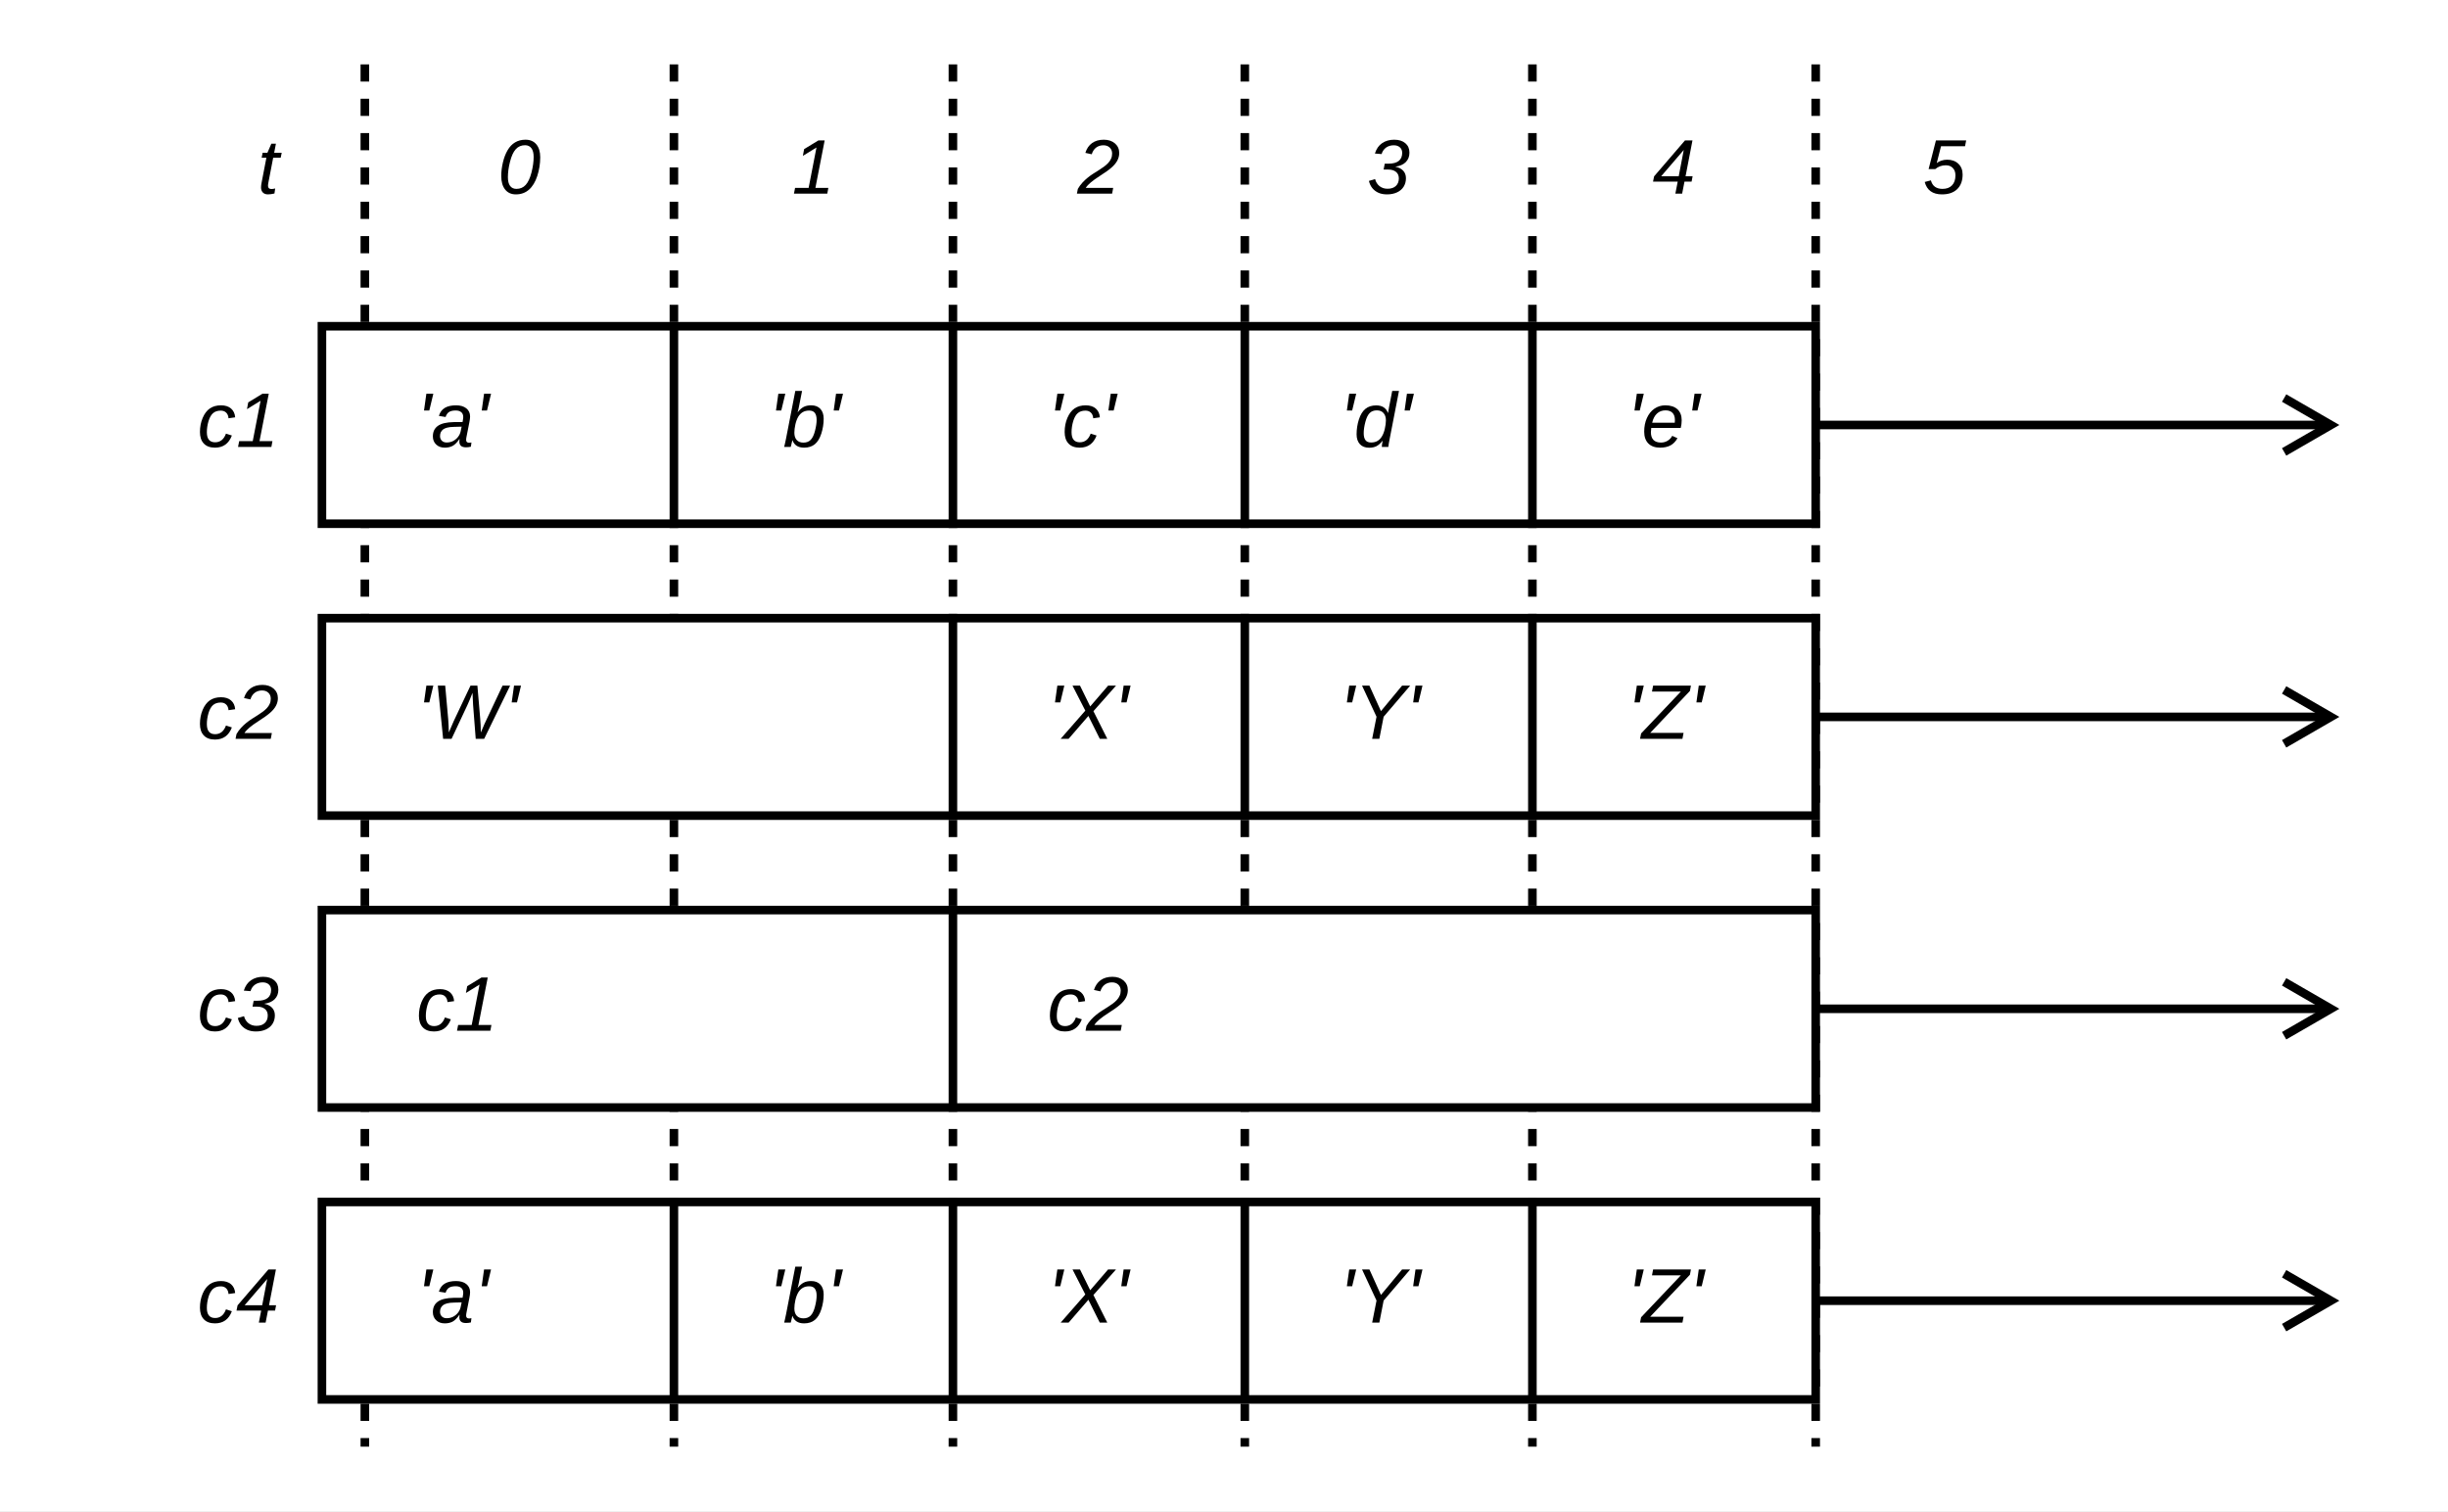
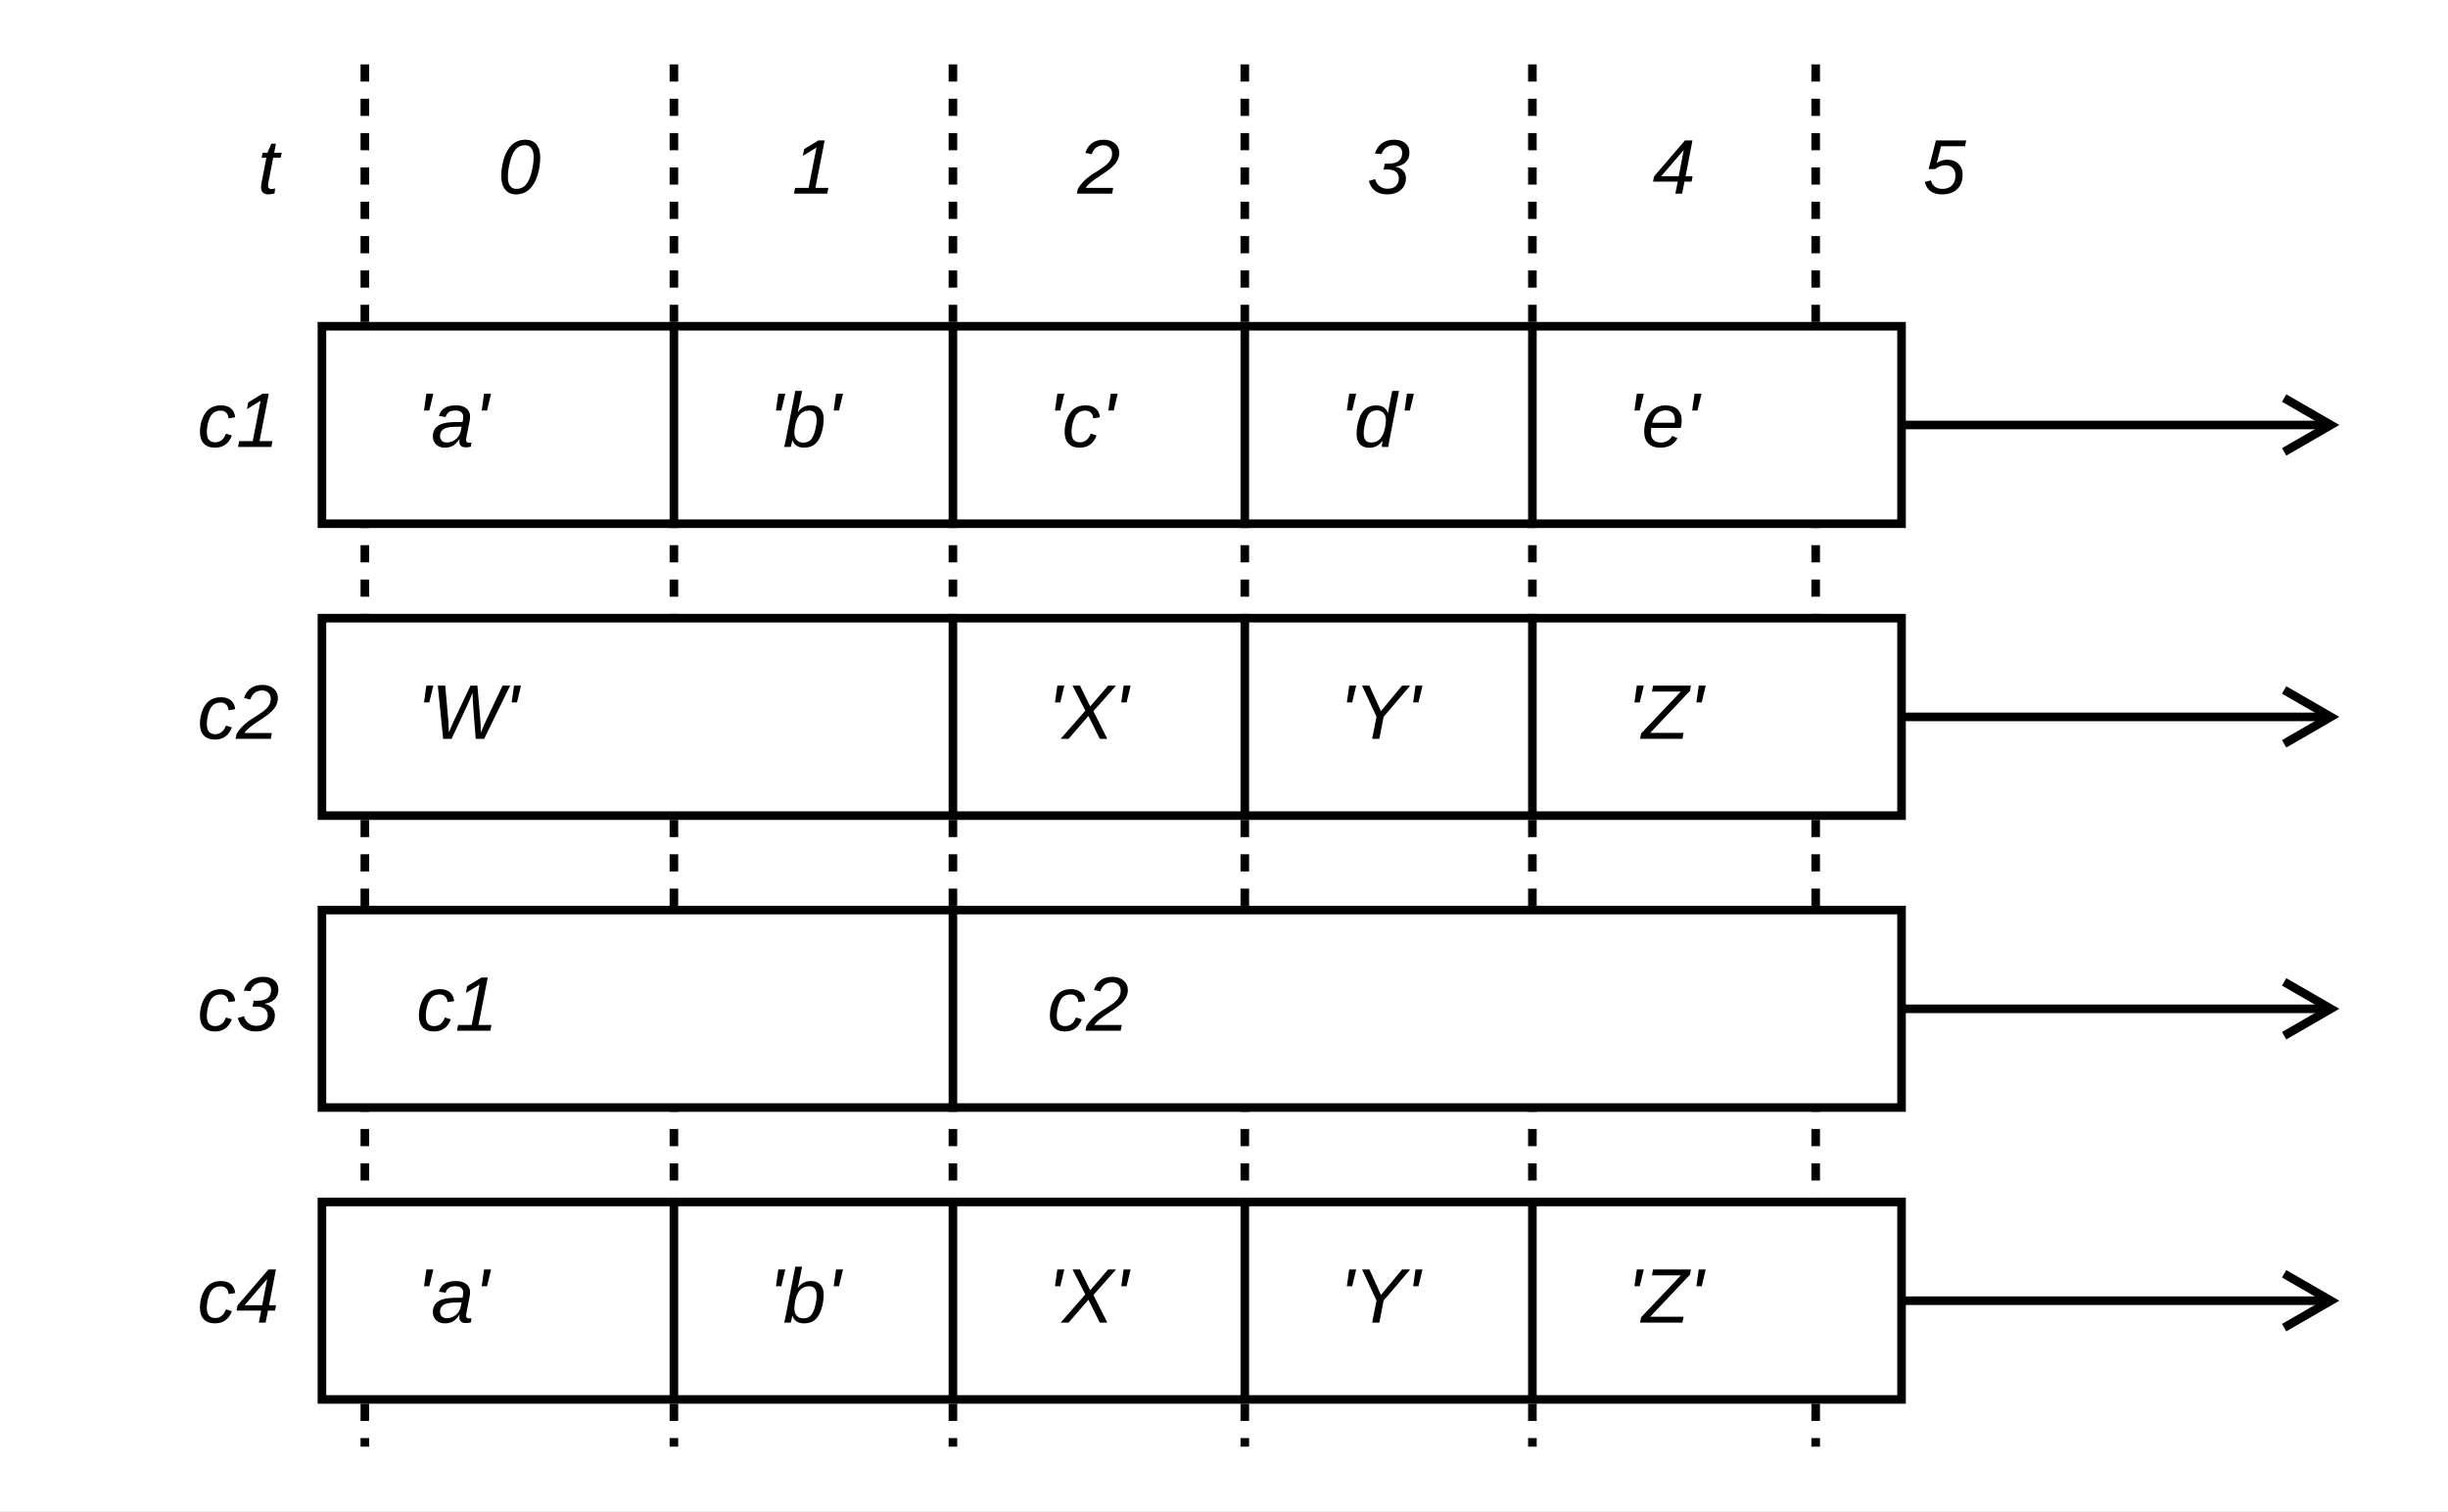
<svg xmlns="http://www.w3.org/2000/svg" viewBox="0 0 570.309 352" width="570.309" height="352">
  <rect x="0" y="0" width="570.309" height="352" fill="white" />
  <g transform="translate(25 25)">
    <g>
      <line x1="60" y1="-10" x2="60" y2="312" stroke="black" stroke-width="2" stroke-dasharray="4" />
      <line x1="132" y1="-10" x2="132" y2="312" stroke="black" stroke-width="2" stroke-dasharray="4" />
      <line x1="197" y1="-10" x2="197" y2="312" stroke="black" stroke-width="2" stroke-dasharray="4" />
      <line x1="265" y1="-10" x2="265" y2="312" stroke="black" stroke-width="2" stroke-dasharray="4" />
      <line x1="332" y1="-10" x2="332" y2="312" stroke="black" stroke-width="2" stroke-dasharray="4" />
      <line x1="398" y1="-10" x2="398" y2="312" stroke="black" stroke-width="2" stroke-dasharray="4" />
    </g>
    <g>
      <text x="40" y="15" fill="black" font-family="Arial, Helvetica, sans-serif" font-size="18px" font-weight="normal" font-style="italic" dominant-baseline="middle" text-anchor="end">t</text>
      <text x="96" y="15" fill="black" font-family="Arial, Helvetica, sans-serif" font-size="18px" font-weight="normal" font-style="italic" dominant-baseline="middle" text-anchor="middle">0</text>
      <text x="164.5" y="15" fill="black" font-family="Arial, Helvetica, sans-serif" font-size="18px" font-weight="normal" font-style="italic" dominant-baseline="middle" text-anchor="middle">1</text>
      <text x="231" y="15" fill="black" font-family="Arial, Helvetica, sans-serif" font-size="18px" font-weight="normal" font-style="italic" dominant-baseline="middle" text-anchor="middle">2</text>
      <text x="298.5" y="15" fill="black" font-family="Arial, Helvetica, sans-serif" font-size="18px" font-weight="normal" font-style="italic" dominant-baseline="middle" text-anchor="middle">3</text>
      <text x="365" y="15" fill="black" font-family="Arial, Helvetica, sans-serif" font-size="18px" font-weight="normal" font-style="italic" dominant-baseline="middle" text-anchor="middle">4</text>
      <text x="428" y="15" fill="black" font-family="Arial, Helvetica, sans-serif" font-size="18px" font-weight="normal" font-style="italic" dominant-baseline="middle" text-anchor="middle">5</text>
    </g>
    <g transform="translate(0 50)">
-       <rect x="50" y="1" width="348" height="46" fill="white" stroke="black" stroke-width="2" />
+       <rect x="50" y="1" width="368" height="46" fill="white" stroke="black" stroke-width="2" />
      <line x1="132" y1="1" x2="132" y2="47" stroke="black" stroke-width="2" />
      <line x1="197" y1="1" x2="197" y2="47" stroke="black" stroke-width="2" />
      <line x1="265" y1="1" x2="265" y2="47" stroke="black" stroke-width="2" />
      <line x1="332" y1="1" x2="332" y2="47" stroke="black" stroke-width="2" />
      <text x="72" y="24" fill="black" font-family="Arial, Helvetica, sans-serif" font-size="18px" font-weight="normal" font-style="italic" dominant-baseline="middle">'a'</text>
      <text x="154" y="24" fill="black" font-family="Arial, Helvetica, sans-serif" font-size="18px" font-weight="normal" font-style="italic" dominant-baseline="middle">'b'</text>
      <text x="219" y="24" fill="black" font-family="Arial, Helvetica, sans-serif" font-size="18px" font-weight="normal" font-style="italic" dominant-baseline="middle">'c'</text>
      <text x="287" y="24" fill="black" font-family="Arial, Helvetica, sans-serif" font-size="18px" font-weight="normal" font-style="italic" dominant-baseline="middle">'d'</text>
      <text x="354" y="24" fill="black" font-family="Arial, Helvetica, sans-serif" font-size="18px" font-weight="normal" font-style="italic" dominant-baseline="middle">'e'</text>
-       <line x1="398" y1="24" x2="518" y2="24" stroke="black" stroke-width="2" />
+       <line x1="418" y1="24" x2="518" y2="24" stroke="black" stroke-width="2" />
      <polyline points="508,18.226 518,24 508,29.774" fill="none" stroke="black" stroke-width="2" stroke-linecap="square" />
      <text x="40" y="24" fill="black" font-family="Arial, Helvetica, sans-serif" font-size="18px" font-weight="normal" font-style="italic" dominant-baseline="middle" text-anchor="end">c1</text>
    </g>
    <g transform="translate(0 118)">
-       <rect x="50" y="1" width="348" height="46" fill="white" stroke="black" stroke-width="2" />
+       <rect x="50" y="1" width="368" height="46" fill="white" stroke="black" stroke-width="2" />
      <line x1="197" y1="1" x2="197" y2="47" stroke="black" stroke-width="2" />
      <line x1="265" y1="1" x2="265" y2="47" stroke="black" stroke-width="2" />
      <line x1="332" y1="1" x2="332" y2="47" stroke="black" stroke-width="2" />
      <text x="72" y="24" fill="black" font-family="Arial, Helvetica, sans-serif" font-size="18px" font-weight="normal" font-style="italic" dominant-baseline="middle">'W'</text>
      <text x="219" y="24" fill="black" font-family="Arial, Helvetica, sans-serif" font-size="18px" font-weight="normal" font-style="italic" dominant-baseline="middle">'X'</text>
      <text x="287" y="24" fill="black" font-family="Arial, Helvetica, sans-serif" font-size="18px" font-weight="normal" font-style="italic" dominant-baseline="middle">'Y'</text>
      <text x="354" y="24" fill="black" font-family="Arial, Helvetica, sans-serif" font-size="18px" font-weight="normal" font-style="italic" dominant-baseline="middle">'Z'</text>
-       <line x1="398" y1="24" x2="518" y2="24" stroke="black" stroke-width="2" />
+       <line x1="418" y1="24" x2="518" y2="24" stroke="black" stroke-width="2" />
      <polyline points="508,18.226 518,24 508,29.774" fill="none" stroke="black" stroke-width="2" stroke-linecap="square" />
      <text x="40" y="24" fill="black" font-family="Arial, Helvetica, sans-serif" font-size="18px" font-weight="normal" font-style="italic" dominant-baseline="middle" text-anchor="end">c2</text>
    </g>
    <g transform="translate(0 186)">
-       <rect x="50" y="1" width="348" height="46" fill="white" stroke="black" stroke-width="2" />
+       <rect x="50" y="1" width="368" height="46" fill="white" stroke="black" stroke-width="2" />
      <line x1="197" y1="1" x2="197" y2="47" stroke="black" stroke-width="2" />
      <text x="72" y="24" fill="black" font-family="Arial, Helvetica, sans-serif" font-size="18px" font-weight="normal" font-style="italic" dominant-baseline="middle">c1</text>
      <text x="219" y="24" fill="black" font-family="Arial, Helvetica, sans-serif" font-size="18px" font-weight="normal" font-style="italic" dominant-baseline="middle">c2</text>
-       <line x1="398" y1="24" x2="518" y2="24" stroke="black" stroke-width="2" />
+       <line x1="418" y1="24" x2="518" y2="24" stroke="black" stroke-width="2" />
      <polyline points="508,18.226 518,24 508,29.774" fill="none" stroke="black" stroke-width="2" stroke-linecap="square" />
      <text x="40" y="24" fill="black" font-family="Arial, Helvetica, sans-serif" font-size="18px" font-weight="normal" font-style="italic" dominant-baseline="middle" text-anchor="end">c3</text>
    </g>
    <g transform="translate(0 254)">
-       <rect x="50" y="1" width="348" height="46" fill="white" stroke="black" stroke-width="2" />
+       <rect x="50" y="1" width="368" height="46" fill="white" stroke="black" stroke-width="2" />
      <line x1="132" y1="1" x2="132" y2="47" stroke="black" stroke-width="2" />
      <line x1="197" y1="1" x2="197" y2="47" stroke="black" stroke-width="2" />
      <line x1="265" y1="1" x2="265" y2="47" stroke="black" stroke-width="2" />
      <line x1="332" y1="1" x2="332" y2="47" stroke="black" stroke-width="2" />
      <text x="72" y="24" fill="black" font-family="Arial, Helvetica, sans-serif" font-size="18px" font-weight="normal" font-style="italic" dominant-baseline="middle">'a'</text>
      <text x="154" y="24" fill="black" font-family="Arial, Helvetica, sans-serif" font-size="18px" font-weight="normal" font-style="italic" dominant-baseline="middle">'b'</text>
      <text x="219" y="24" fill="black" font-family="Arial, Helvetica, sans-serif" font-size="18px" font-weight="normal" font-style="italic" dominant-baseline="middle">'X'</text>
      <text x="287" y="24" fill="black" font-family="Arial, Helvetica, sans-serif" font-size="18px" font-weight="normal" font-style="italic" dominant-baseline="middle">'Y'</text>
      <text x="354" y="24" fill="black" font-family="Arial, Helvetica, sans-serif" font-size="18px" font-weight="normal" font-style="italic" dominant-baseline="middle">'Z'</text>
-       <line x1="398" y1="24" x2="518" y2="24" stroke="black" stroke-width="2" />
+       <line x1="418" y1="24" x2="518" y2="24" stroke="black" stroke-width="2" />
      <polyline points="508,18.226 518,24 508,29.774" fill="none" stroke="black" stroke-width="2" stroke-linecap="square" />
      <text x="40" y="24" fill="black" font-family="Arial, Helvetica, sans-serif" font-size="18px" font-weight="normal" font-style="italic" dominant-baseline="middle" text-anchor="end">c4</text>
    </g>
  </g>
</svg>
